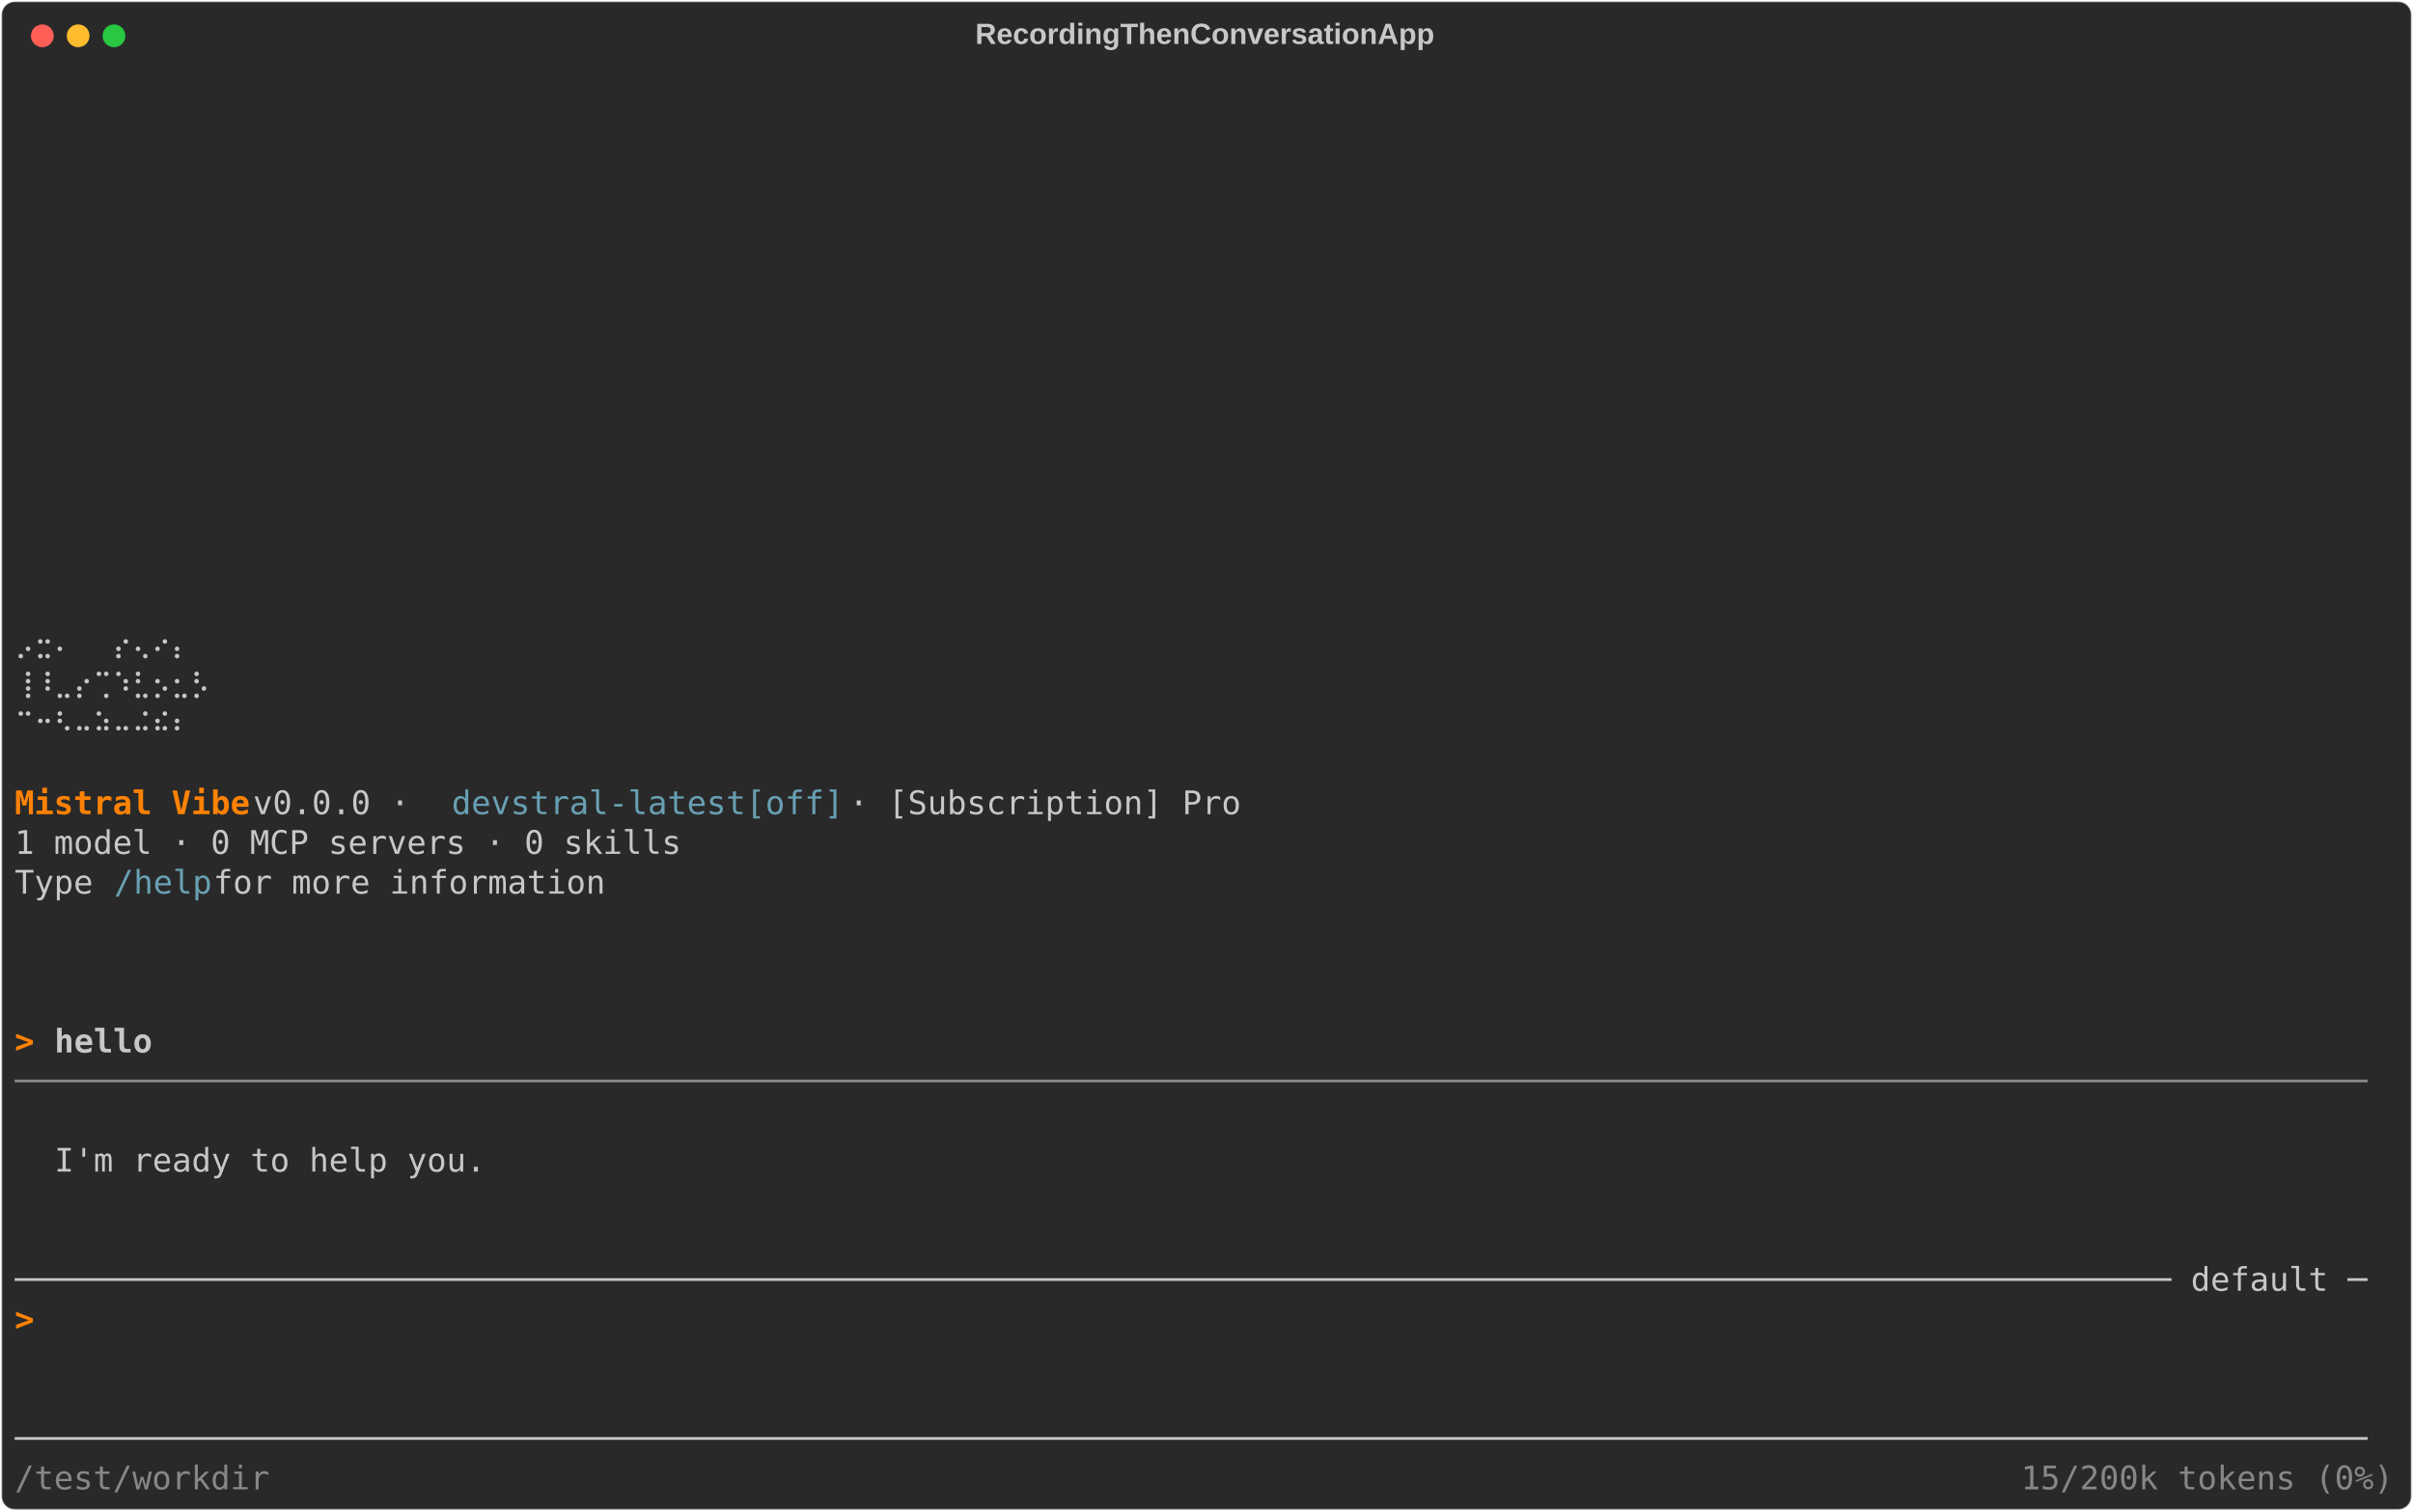
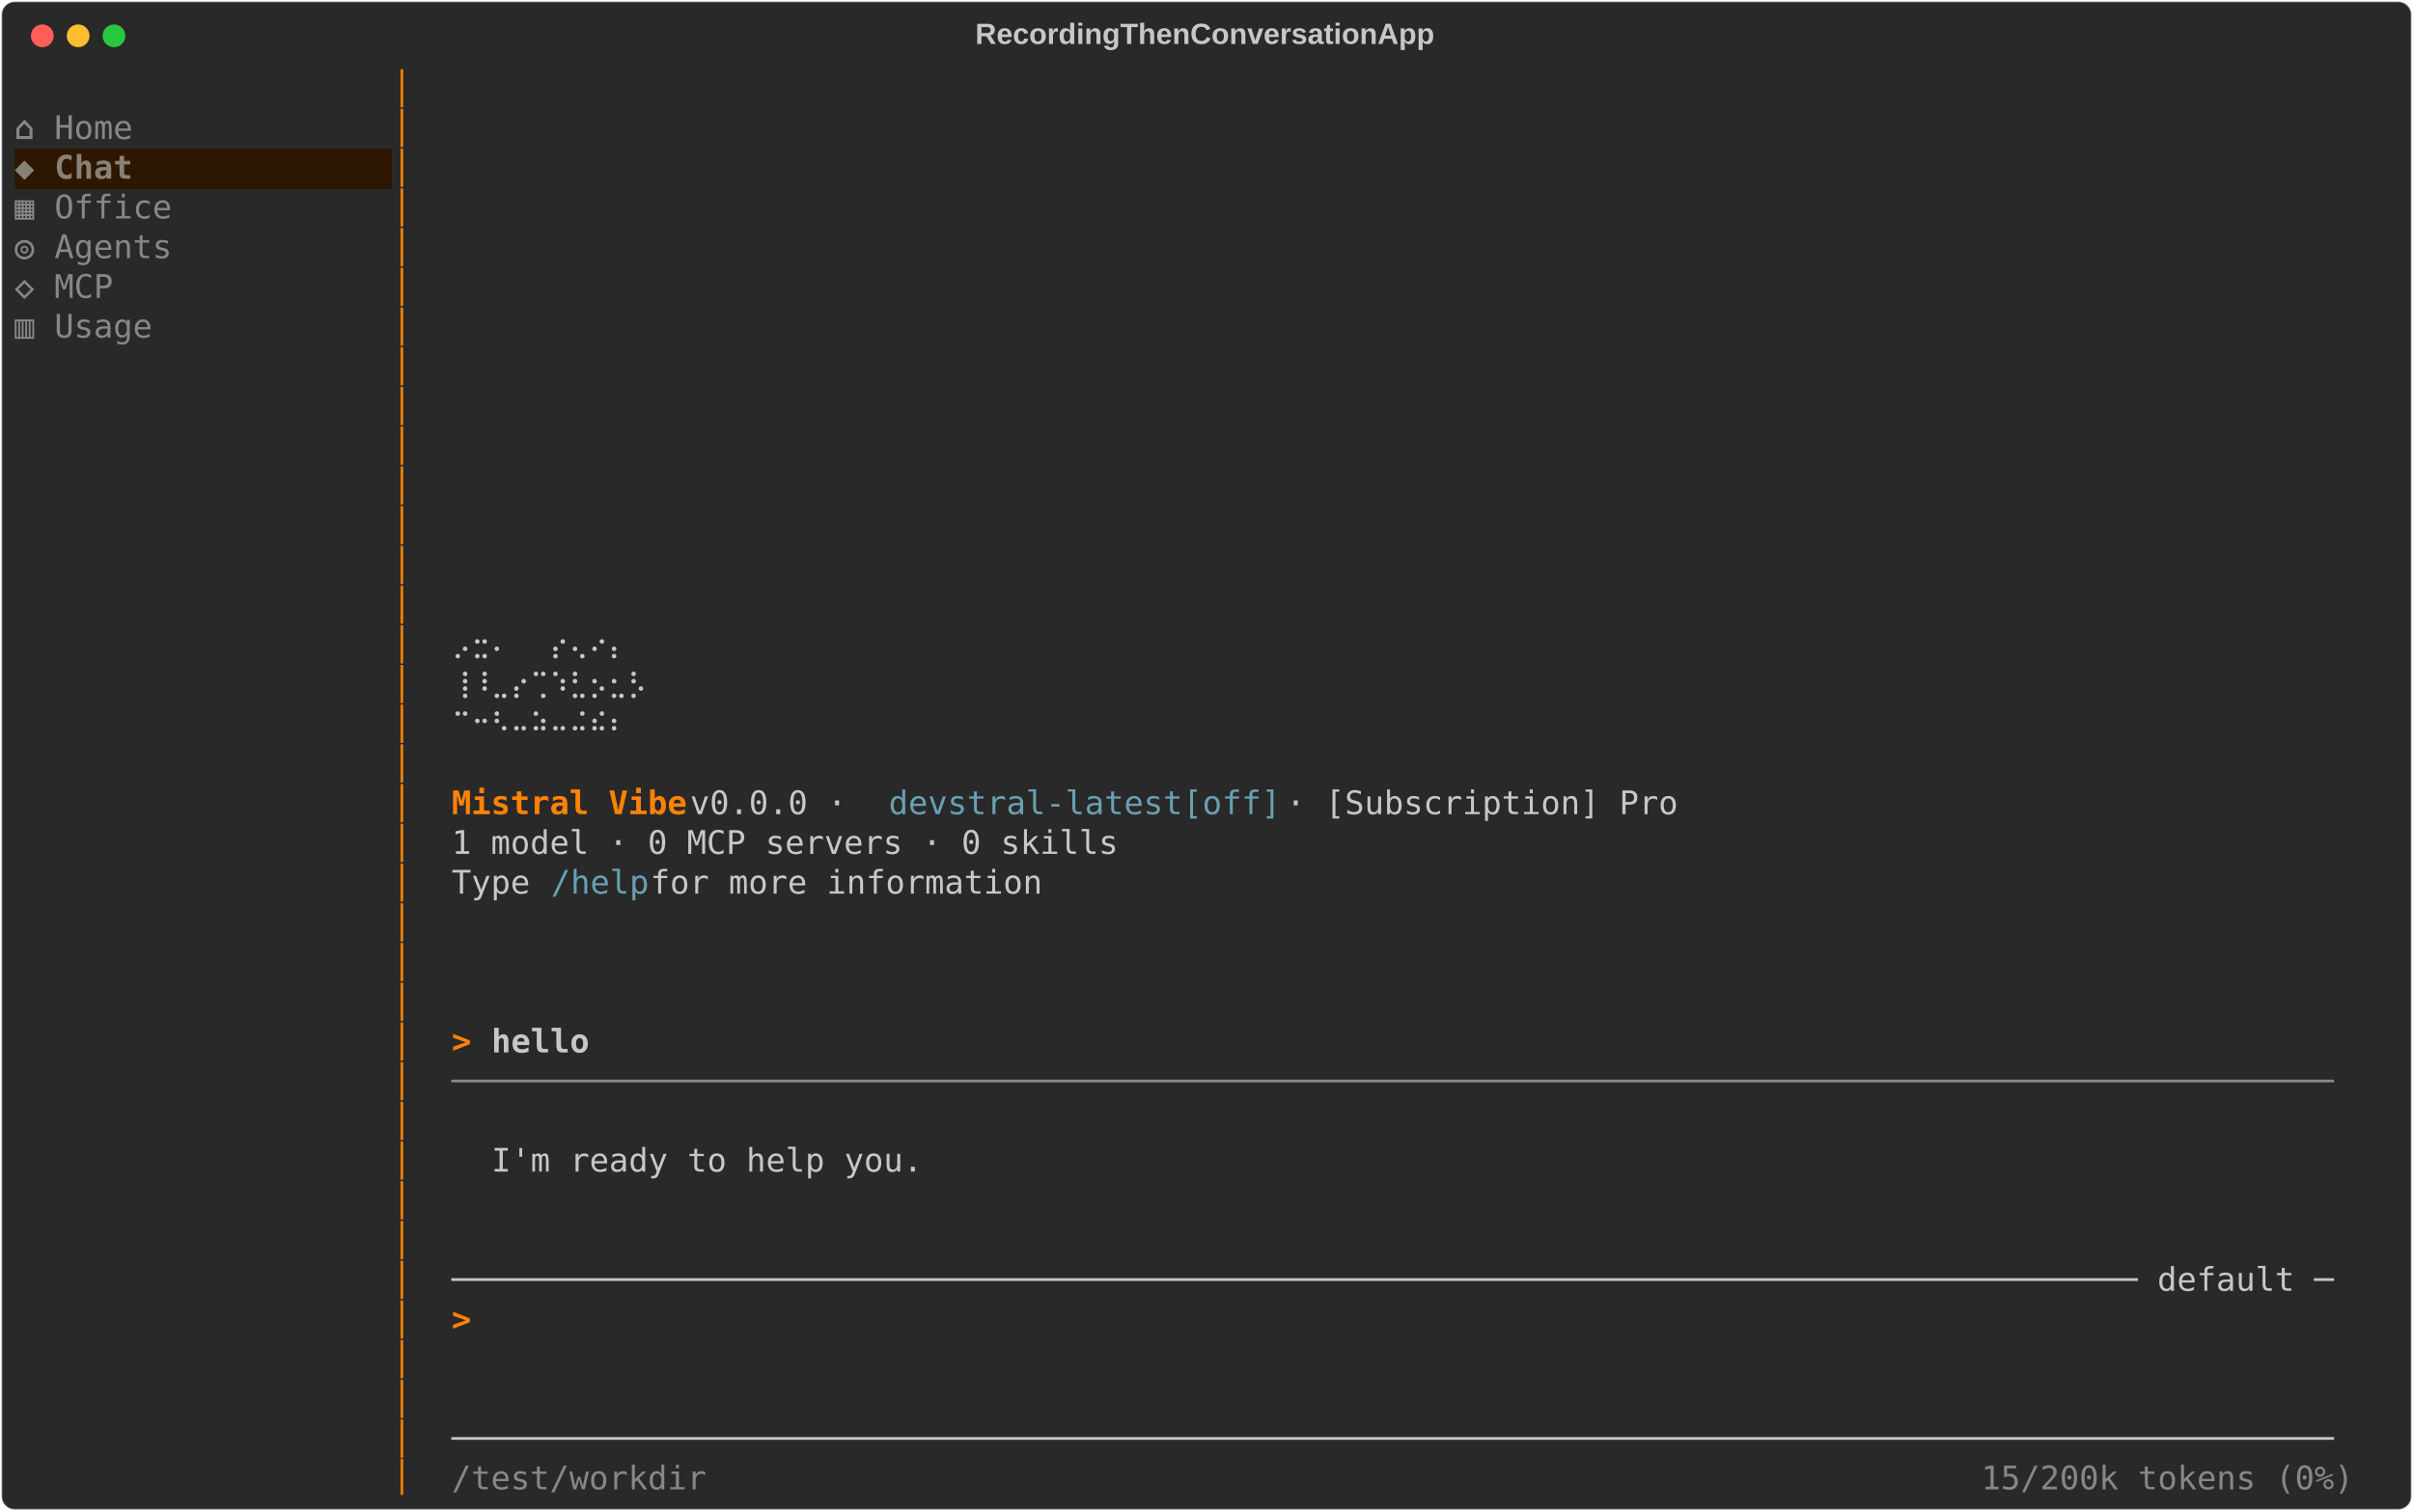
<svg xmlns="http://www.w3.org/2000/svg" class="rich-terminal" viewBox="0 0 1482 928.4">
  <style>

    @font-face {
        font-family: "Fira Code";
        src: local("FiraCode-Regular"),
                url("https://cdnjs.cloudflare.com/ajax/libs/firacode/6.2.0/woff2/FiraCode-Regular.woff2") format("woff2"),
                url("https://cdnjs.cloudflare.com/ajax/libs/firacode/6.2.0/woff/FiraCode-Regular.woff") format("woff");
        font-style: normal;
        font-weight: 400;
    }
    @font-face {
        font-family: "Fira Code";
        src: local("FiraCode-Bold"),
                url("https://cdnjs.cloudflare.com/ajax/libs/firacode/6.2.0/woff2/FiraCode-Bold.woff2") format("woff2"),
                url("https://cdnjs.cloudflare.com/ajax/libs/firacode/6.2.0/woff/FiraCode-Bold.woff") format("woff");
        font-style: bold;
        font-weight: 700;
    }

    .terminal-matrix {
        font-family: Fira Code, monospace;
        font-size: 20px;
        line-height: 24.4px;
        font-variant-east-asian: full-width;
    }

    .terminal-title {
        font-size: 18px;
        font-weight: bold;
        font-family: arial;
    }

    .terminal-r1 { fill: #c5c8c6 }
- .terminal-r2 { fill: #ff8205;font-weight: bold }
- .terminal-r3 { fill: #68a0b3 }
- .terminal-r4 { fill: #c5c8c6;font-weight: bold }
- .terminal-r5 { fill: #868887 }
+ .terminal-r2 { fill: #ff8205 }
+ .terminal-r3 { fill: #868887;font-weight: bold }
+ .terminal-r4 { fill: #868887 }
+ .terminal-r5 { fill: #888176;font-weight: bold }
+ .terminal-r6 { fill: #ff8205;font-weight: bold }
+ .terminal-r7 { fill: #68a0b3 }
+ .terminal-r8 { fill: #c5c8c6;font-weight: bold }
    </style>
  <defs>
    <clipPath id="terminal-clip-terminal">
      <rect x="0" y="0" width="1463.0" height="877.4" />
    </clipPath>
    <clipPath id="terminal-line-0">
      <rect x="0" y="1.5" width="1464" height="24.65" />
    </clipPath>
    <clipPath id="terminal-line-1">
      <rect x="0" y="25.9" width="1464" height="24.65" />
    </clipPath>
    <clipPath id="terminal-line-2">
      <rect x="0" y="50.3" width="1464" height="24.65" />
    </clipPath>
    <clipPath id="terminal-line-3">
      <rect x="0" y="74.7" width="1464" height="24.65" />
    </clipPath>
    <clipPath id="terminal-line-4">
      <rect x="0" y="99.1" width="1464" height="24.65" />
    </clipPath>
    <clipPath id="terminal-line-5">
      <rect x="0" y="123.5" width="1464" height="24.65" />
    </clipPath>
    <clipPath id="terminal-line-6">
      <rect x="0" y="147.9" width="1464" height="24.65" />
    </clipPath>
    <clipPath id="terminal-line-7">
      <rect x="0" y="172.3" width="1464" height="24.65" />
    </clipPath>
    <clipPath id="terminal-line-8">
      <rect x="0" y="196.7" width="1464" height="24.65" />
    </clipPath>
    <clipPath id="terminal-line-9">
      <rect x="0" y="221.1" width="1464" height="24.65" />
    </clipPath>
    <clipPath id="terminal-line-10">
      <rect x="0" y="245.5" width="1464" height="24.65" />
    </clipPath>
    <clipPath id="terminal-line-11">
      <rect x="0" y="269.9" width="1464" height="24.65" />
    </clipPath>
    <clipPath id="terminal-line-12">
      <rect x="0" y="294.3" width="1464" height="24.65" />
    </clipPath>
    <clipPath id="terminal-line-13">
      <rect x="0" y="318.7" width="1464" height="24.65" />
    </clipPath>
    <clipPath id="terminal-line-14">
      <rect x="0" y="343.1" width="1464" height="24.65" />
    </clipPath>
    <clipPath id="terminal-line-15">
      <rect x="0" y="367.5" width="1464" height="24.65" />
    </clipPath>
    <clipPath id="terminal-line-16">
      <rect x="0" y="391.9" width="1464" height="24.65" />
    </clipPath>
    <clipPath id="terminal-line-17">
      <rect x="0" y="416.3" width="1464" height="24.65" />
    </clipPath>
    <clipPath id="terminal-line-18">
      <rect x="0" y="440.7" width="1464" height="24.65" />
    </clipPath>
    <clipPath id="terminal-line-19">
      <rect x="0" y="465.1" width="1464" height="24.65" />
    </clipPath>
    <clipPath id="terminal-line-20">
      <rect x="0" y="489.5" width="1464" height="24.65" />
    </clipPath>
    <clipPath id="terminal-line-21">
      <rect x="0" y="513.9" width="1464" height="24.65" />
    </clipPath>
    <clipPath id="terminal-line-22">
      <rect x="0" y="538.3" width="1464" height="24.65" />
    </clipPath>
    <clipPath id="terminal-line-23">
      <rect x="0" y="562.7" width="1464" height="24.65" />
    </clipPath>
    <clipPath id="terminal-line-24">
      <rect x="0" y="587.1" width="1464" height="24.65" />
    </clipPath>
    <clipPath id="terminal-line-25">
      <rect x="0" y="611.5" width="1464" height="24.65" />
    </clipPath>
    <clipPath id="terminal-line-26">
      <rect x="0" y="635.9" width="1464" height="24.65" />
    </clipPath>
    <clipPath id="terminal-line-27">
      <rect x="0" y="660.3" width="1464" height="24.65" />
    </clipPath>
    <clipPath id="terminal-line-28">
      <rect x="0" y="684.7" width="1464" height="24.65" />
    </clipPath>
    <clipPath id="terminal-line-29">
      <rect x="0" y="709.1" width="1464" height="24.65" />
    </clipPath>
    <clipPath id="terminal-line-30">
      <rect x="0" y="733.5" width="1464" height="24.65" />
    </clipPath>
    <clipPath id="terminal-line-31">
      <rect x="0" y="757.9" width="1464" height="24.65" />
    </clipPath>
    <clipPath id="terminal-line-32">
      <rect x="0" y="782.3" width="1464" height="24.65" />
    </clipPath>
    <clipPath id="terminal-line-33">
      <rect x="0" y="806.7" width="1464" height="24.65" />
    </clipPath>
    <clipPath id="terminal-line-34">
      <rect x="0" y="831.1" width="1464" height="24.65" />
    </clipPath>
  </defs>
  <rect fill="#292929" stroke="rgba(255,255,255,0.35)" stroke-width="1" x="1" y="1" width="1480" height="926.4" rx="8" />
  <text class="terminal-title" fill="#c5c8c6" text-anchor="middle" x="740" y="27">RecordingThenConversationApp</text>
  <g transform="translate(26,22)">
    <circle cx="0" cy="0" r="7" fill="#ff5f57" />
    <circle cx="22" cy="0" r="7" fill="#febc2e" />
    <circle cx="44" cy="0" r="7" fill="#28c840" />
  </g>
  <g transform="translate(9, 41)" clip-path="url(#terminal-clip-terminal)">
+     <rect fill="#2d1700" x="0" y="50.3" width="24.4" height="24.65" shape-rendering="crispEdges" />
+     <rect fill="#2d1700" x="24.4" y="50.3" width="48.8" height="24.65" shape-rendering="crispEdges" />
+     <rect fill="#2d1700" x="73.2" y="50.3" width="158.6" height="24.65" shape-rendering="crispEdges" />
    <g class="terminal-matrix">
+       <text class="terminal-r2" x="231.8" y="20" textLength="12.2" clip-path="url(#terminal-line-0)">│</text>
      <text class="terminal-r1" x="1464" y="20" textLength="12.2" clip-path="url(#terminal-line-0)">
</text>
+       <text class="terminal-r3" x="0" y="44.4" textLength="24.4" clip-path="url(#terminal-line-1)">⌂ </text>
+       <text class="terminal-r4" x="24.4" y="44.4" textLength="48.8" clip-path="url(#terminal-line-1)">Home</text>
+       <text class="terminal-r2" x="231.8" y="44.4" textLength="12.2" clip-path="url(#terminal-line-1)">│</text>
      <text class="terminal-r1" x="1464" y="44.4" textLength="12.2" clip-path="url(#terminal-line-1)">
</text>
+       <text class="terminal-r5" x="0" y="68.8" textLength="24.4" clip-path="url(#terminal-line-2)">◆ </text>
+       <text class="terminal-r5" x="24.4" y="68.8" textLength="48.8" clip-path="url(#terminal-line-2)">Chat</text>
+       <text class="terminal-r2" x="231.8" y="68.8" textLength="12.2" clip-path="url(#terminal-line-2)">│</text>
      <text class="terminal-r1" x="1464" y="68.8" textLength="12.2" clip-path="url(#terminal-line-2)">
</text>
+       <text class="terminal-r3" x="0" y="93.2" textLength="24.4" clip-path="url(#terminal-line-3)">▦ </text>
+       <text class="terminal-r4" x="24.4" y="93.2" textLength="73.2" clip-path="url(#terminal-line-3)">Office</text>
+       <text class="terminal-r2" x="231.8" y="93.2" textLength="12.2" clip-path="url(#terminal-line-3)">│</text>
      <text class="terminal-r1" x="1464" y="93.2" textLength="12.2" clip-path="url(#terminal-line-3)">
</text>
+       <text class="terminal-r3" x="0" y="117.6" textLength="24.4" clip-path="url(#terminal-line-4)">◎ </text>
+       <text class="terminal-r4" x="24.4" y="117.6" textLength="73.2" clip-path="url(#terminal-line-4)">Agents</text>
+       <text class="terminal-r2" x="231.8" y="117.6" textLength="12.2" clip-path="url(#terminal-line-4)">│</text>
      <text class="terminal-r1" x="1464" y="117.6" textLength="12.2" clip-path="url(#terminal-line-4)">
</text>
+       <text class="terminal-r3" x="0" y="142" textLength="24.4" clip-path="url(#terminal-line-5)">◇ </text>
+       <text class="terminal-r4" x="24.4" y="142" textLength="36.6" clip-path="url(#terminal-line-5)">MCP</text>
+       <text class="terminal-r2" x="231.8" y="142" textLength="12.2" clip-path="url(#terminal-line-5)">│</text>
      <text class="terminal-r1" x="1464" y="142" textLength="12.2" clip-path="url(#terminal-line-5)">
</text>
+       <text class="terminal-r3" x="0" y="166.4" textLength="24.4" clip-path="url(#terminal-line-6)">▥ </text>
+       <text class="terminal-r4" x="24.4" y="166.4" textLength="61" clip-path="url(#terminal-line-6)">Usage</text>
+       <text class="terminal-r2" x="231.8" y="166.4" textLength="12.2" clip-path="url(#terminal-line-6)">│</text>
      <text class="terminal-r1" x="1464" y="166.4" textLength="12.2" clip-path="url(#terminal-line-6)">
</text>
+       <text class="terminal-r2" x="231.8" y="190.8" textLength="12.2" clip-path="url(#terminal-line-7)">│</text>
      <text class="terminal-r1" x="1464" y="190.8" textLength="12.2" clip-path="url(#terminal-line-7)">
</text>
+       <text class="terminal-r2" x="231.8" y="215.2" textLength="12.2" clip-path="url(#terminal-line-8)">│</text>
      <text class="terminal-r1" x="1464" y="215.2" textLength="12.2" clip-path="url(#terminal-line-8)">
</text>
+       <text class="terminal-r2" x="231.8" y="239.6" textLength="12.2" clip-path="url(#terminal-line-9)">│</text>
      <text class="terminal-r1" x="1464" y="239.6" textLength="12.2" clip-path="url(#terminal-line-9)">
</text>
+       <text class="terminal-r2" x="231.8" y="264" textLength="12.2" clip-path="url(#terminal-line-10)">│</text>
      <text class="terminal-r1" x="1464" y="264" textLength="12.2" clip-path="url(#terminal-line-10)">
</text>
+       <text class="terminal-r2" x="231.8" y="288.4" textLength="12.2" clip-path="url(#terminal-line-11)">│</text>
      <text class="terminal-r1" x="1464" y="288.4" textLength="12.2" clip-path="url(#terminal-line-11)">
</text>
+       <text class="terminal-r2" x="231.8" y="312.8" textLength="12.2" clip-path="url(#terminal-line-12)">│</text>
      <text class="terminal-r1" x="1464" y="312.8" textLength="12.2" clip-path="url(#terminal-line-12)">
</text>
+       <text class="terminal-r2" x="231.8" y="337.2" textLength="12.2" clip-path="url(#terminal-line-13)">│</text>
      <text class="terminal-r1" x="1464" y="337.2" textLength="12.2" clip-path="url(#terminal-line-13)">
</text>
-       <text class="terminal-r1" x="0" y="361.6" textLength="134.2" clip-path="url(#terminal-line-14)">  ⡠⣒⠄  ⡔⢄⠔⡄</text>
+       <text class="terminal-r2" x="231.8" y="361.6" textLength="12.2" clip-path="url(#terminal-line-14)">│</text>
+       <text class="terminal-r1" x="268.4" y="361.6" textLength="134.2" clip-path="url(#terminal-line-14)">  ⡠⣒⠄  ⡔⢄⠔⡄</text>
      <text class="terminal-r1" x="1464" y="361.6" textLength="12.2" clip-path="url(#terminal-line-14)">
</text>
-       <text class="terminal-r1" x="0" y="386" textLength="134.2" clip-path="url(#terminal-line-15)"> ⢸⠸⣀⡔⢉⠱⣃⡢⣂⡣</text>
+       <text class="terminal-r2" x="231.8" y="386" textLength="12.2" clip-path="url(#terminal-line-15)">│</text>
+       <text class="terminal-r1" x="268.4" y="386" textLength="134.2" clip-path="url(#terminal-line-15)"> ⢸⠸⣀⡔⢉⠱⣃⡢⣂⡣</text>
      <text class="terminal-r1" x="1464" y="386" textLength="12.2" clip-path="url(#terminal-line-15)">
</text>
-       <text class="terminal-r1" x="0" y="410.4" textLength="134.2" clip-path="url(#terminal-line-16)">  ⠉⠒⠣⠤⠵⠤⠬⠮⠆</text>
+       <text class="terminal-r2" x="231.8" y="410.4" textLength="12.2" clip-path="url(#terminal-line-16)">│</text>
+       <text class="terminal-r1" x="268.4" y="410.4" textLength="134.2" clip-path="url(#terminal-line-16)">  ⠉⠒⠣⠤⠵⠤⠬⠮⠆</text>
      <text class="terminal-r1" x="1464" y="410.4" textLength="12.2" clip-path="url(#terminal-line-16)">
</text>
+       <text class="terminal-r2" x="231.8" y="434.8" textLength="12.2" clip-path="url(#terminal-line-17)">│</text>
      <text class="terminal-r1" x="1464" y="434.8" textLength="12.2" clip-path="url(#terminal-line-17)">
</text>
-       <text class="terminal-r2" x="0" y="459.2" textLength="146.4" clip-path="url(#terminal-line-18)">Mistral Vibe</text>
-       <text class="terminal-r1" x="146.4" y="459.2" textLength="122" clip-path="url(#terminal-line-18)"> v0.0.0 · </text>
-       <text class="terminal-r3" x="268.4" y="459.2" textLength="244" clip-path="url(#terminal-line-18)">devstral-latest[off]</text>
-       <text class="terminal-r1" x="512.4" y="459.2" textLength="256.2" clip-path="url(#terminal-line-18)"> · [Subscription] Pro</text>
+       <text class="terminal-r2" x="231.8" y="459.2" textLength="12.2" clip-path="url(#terminal-line-18)">│</text>
+       <text class="terminal-r6" x="268.4" y="459.2" textLength="146.4" clip-path="url(#terminal-line-18)">Mistral Vibe</text>
+       <text class="terminal-r1" x="414.8" y="459.2" textLength="122" clip-path="url(#terminal-line-18)"> v0.0.0 · </text>
+       <text class="terminal-r7" x="536.8" y="459.2" textLength="244" clip-path="url(#terminal-line-18)">devstral-latest[off]</text>
+       <text class="terminal-r1" x="780.8" y="459.2" textLength="256.2" clip-path="url(#terminal-line-18)"> · [Subscription] Pro</text>
      <text class="terminal-r1" x="1464" y="459.2" textLength="12.2" clip-path="url(#terminal-line-18)">
</text>
-       <text class="terminal-r1" x="0" y="483.6" textLength="414.8" clip-path="url(#terminal-line-19)">1 model · 0 MCP servers · 0 skills</text>
+       <text class="terminal-r2" x="231.8" y="483.6" textLength="12.2" clip-path="url(#terminal-line-19)">│</text>
+       <text class="terminal-r1" x="268.4" y="483.6" textLength="414.8" clip-path="url(#terminal-line-19)">1 model · 0 MCP servers · 0 skills</text>
      <text class="terminal-r1" x="1464" y="483.6" textLength="12.2" clip-path="url(#terminal-line-19)">
</text>
-       <text class="terminal-r1" x="0" y="508" textLength="61" clip-path="url(#terminal-line-20)">Type </text>
-       <text class="terminal-r3" x="61" y="508" textLength="61" clip-path="url(#terminal-line-20)">/help</text>
-       <text class="terminal-r1" x="122" y="508" textLength="256.2" clip-path="url(#terminal-line-20)"> for more information</text>
+       <text class="terminal-r2" x="231.8" y="508" textLength="12.2" clip-path="url(#terminal-line-20)">│</text>
+       <text class="terminal-r1" x="268.4" y="508" textLength="61" clip-path="url(#terminal-line-20)">Type </text>
+       <text class="terminal-r7" x="329.4" y="508" textLength="61" clip-path="url(#terminal-line-20)">/help</text>
+       <text class="terminal-r1" x="390.4" y="508" textLength="256.2" clip-path="url(#terminal-line-20)"> for more information</text>
      <text class="terminal-r1" x="1464" y="508" textLength="12.2" clip-path="url(#terminal-line-20)">
</text>
+       <text class="terminal-r2" x="231.8" y="532.4" textLength="12.2" clip-path="url(#terminal-line-21)">│</text>
      <text class="terminal-r1" x="1464" y="532.4" textLength="12.2" clip-path="url(#terminal-line-21)">
</text>
+       <text class="terminal-r2" x="231.8" y="556.8" textLength="12.2" clip-path="url(#terminal-line-22)">│</text>
      <text class="terminal-r1" x="1464" y="556.8" textLength="12.2" clip-path="url(#terminal-line-22)">
</text>
+       <text class="terminal-r2" x="231.8" y="581.2" textLength="12.2" clip-path="url(#terminal-line-23)">│</text>
      <text class="terminal-r1" x="1464" y="581.2" textLength="12.2" clip-path="url(#terminal-line-23)">
</text>
-       <text class="terminal-r2" x="0" y="605.6" textLength="24.4" clip-path="url(#terminal-line-24)">&gt; </text>
-       <text class="terminal-r4" x="24.4" y="605.6" textLength="61" clip-path="url(#terminal-line-24)">hello</text>
+       <text class="terminal-r2" x="231.8" y="605.6" textLength="12.2" clip-path="url(#terminal-line-24)">│</text>
+       <text class="terminal-r6" x="268.4" y="605.6" textLength="24.4" clip-path="url(#terminal-line-24)">&gt; </text>
+       <text class="terminal-r8" x="292.8" y="605.6" textLength="61" clip-path="url(#terminal-line-24)">hello</text>
      <text class="terminal-r1" x="1464" y="605.6" textLength="12.2" clip-path="url(#terminal-line-24)">
</text>
-       <text class="terminal-r5" x="0" y="630" textLength="1464" clip-path="url(#terminal-line-25)">────────────────────────────────────────────────────────────────────────────────────────────────────────────────────────</text>
+       <text class="terminal-r2" x="231.8" y="630" textLength="12.2" clip-path="url(#terminal-line-25)">│</text>
+       <text class="terminal-r4" x="268.4" y="630" textLength="1171.2" clip-path="url(#terminal-line-25)">────────────────────────────────────────────────────────────────────────────────────────────────</text>
      <text class="terminal-r1" x="1464" y="630" textLength="12.2" clip-path="url(#terminal-line-25)">
</text>
+       <text class="terminal-r2" x="231.8" y="654.4" textLength="12.2" clip-path="url(#terminal-line-26)">│</text>
      <text class="terminal-r1" x="1464" y="654.4" textLength="12.2" clip-path="url(#terminal-line-26)">
</text>
-       <text class="terminal-r1" x="24.4" y="678.8" textLength="268.4" clip-path="url(#terminal-line-27)">I'm ready to help you.</text>
+       <text class="terminal-r2" x="231.8" y="678.8" textLength="12.2" clip-path="url(#terminal-line-27)">│</text>
+       <text class="terminal-r1" x="292.8" y="678.8" textLength="268.4" clip-path="url(#terminal-line-27)">I'm ready to help you.</text>
      <text class="terminal-r1" x="1464" y="678.8" textLength="12.2" clip-path="url(#terminal-line-27)">
</text>
+       <text class="terminal-r2" x="231.8" y="703.2" textLength="12.2" clip-path="url(#terminal-line-28)">│</text>
      <text class="terminal-r1" x="1464" y="703.2" textLength="12.2" clip-path="url(#terminal-line-28)">
</text>
+       <text class="terminal-r2" x="231.8" y="727.6" textLength="12.2" clip-path="url(#terminal-line-29)">│</text>
      <text class="terminal-r1" x="1464" y="727.6" textLength="12.2" clip-path="url(#terminal-line-29)">
</text>
-       <text class="terminal-r1" x="0" y="752" textLength="1464" clip-path="url(#terminal-line-30)">────────────────────────────────────────────────────────────────────────────────────────────────────────────── default ─</text>
+       <text class="terminal-r2" x="231.8" y="752" textLength="12.2" clip-path="url(#terminal-line-30)">│</text>
+       <text class="terminal-r1" x="268.4" y="752" textLength="1171.2" clip-path="url(#terminal-line-30)">────────────────────────────────────────────────────────────────────────────────────── default ─</text>
      <text class="terminal-r1" x="1464" y="752" textLength="12.2" clip-path="url(#terminal-line-30)">
</text>
-       <text class="terminal-r2" x="0" y="776.4" textLength="12.2" clip-path="url(#terminal-line-31)">&gt;</text>
+       <text class="terminal-r2" x="231.8" y="776.4" textLength="12.2" clip-path="url(#terminal-line-31)">│</text>
+       <text class="terminal-r6" x="268.4" y="776.4" textLength="12.2" clip-path="url(#terminal-line-31)">&gt;</text>
      <text class="terminal-r1" x="1464" y="776.4" textLength="12.2" clip-path="url(#terminal-line-31)">
</text>
+       <text class="terminal-r2" x="231.8" y="800.8" textLength="12.2" clip-path="url(#terminal-line-32)">│</text>
      <text class="terminal-r1" x="1464" y="800.8" textLength="12.2" clip-path="url(#terminal-line-32)">
</text>
+       <text class="terminal-r2" x="231.8" y="825.2" textLength="12.2" clip-path="url(#terminal-line-33)">│</text>
      <text class="terminal-r1" x="1464" y="825.2" textLength="12.2" clip-path="url(#terminal-line-33)">
</text>
-       <text class="terminal-r1" x="0" y="849.6" textLength="1464" clip-path="url(#terminal-line-34)">────────────────────────────────────────────────────────────────────────────────────────────────────────────────────────</text>
+       <text class="terminal-r2" x="231.8" y="849.6" textLength="12.2" clip-path="url(#terminal-line-34)">│</text>
+       <text class="terminal-r1" x="268.4" y="849.6" textLength="1171.2" clip-path="url(#terminal-line-34)">────────────────────────────────────────────────────────────────────────────────────────────────</text>
      <text class="terminal-r1" x="1464" y="849.6" textLength="12.2" clip-path="url(#terminal-line-34)">
</text>
-       <text class="terminal-r5" x="0" y="874" textLength="158.6" clip-path="url(#terminal-line-35)">/test/workdir</text>
-       <text class="terminal-r5" x="1232.2" y="874" textLength="231.8" clip-path="url(#terminal-line-35)">15/200k tokens (0%)</text>
+       <text class="terminal-r2" x="231.8" y="874" textLength="12.2" clip-path="url(#terminal-line-35)">│</text>
+       <text class="terminal-r4" x="268.4" y="874" textLength="158.6" clip-path="url(#terminal-line-35)">/test/workdir</text>
+       <text class="terminal-r4" x="1207.8" y="874" textLength="231.8" clip-path="url(#terminal-line-35)">15/200k tokens (0%)</text>
    </g>
  </g>
</svg>
